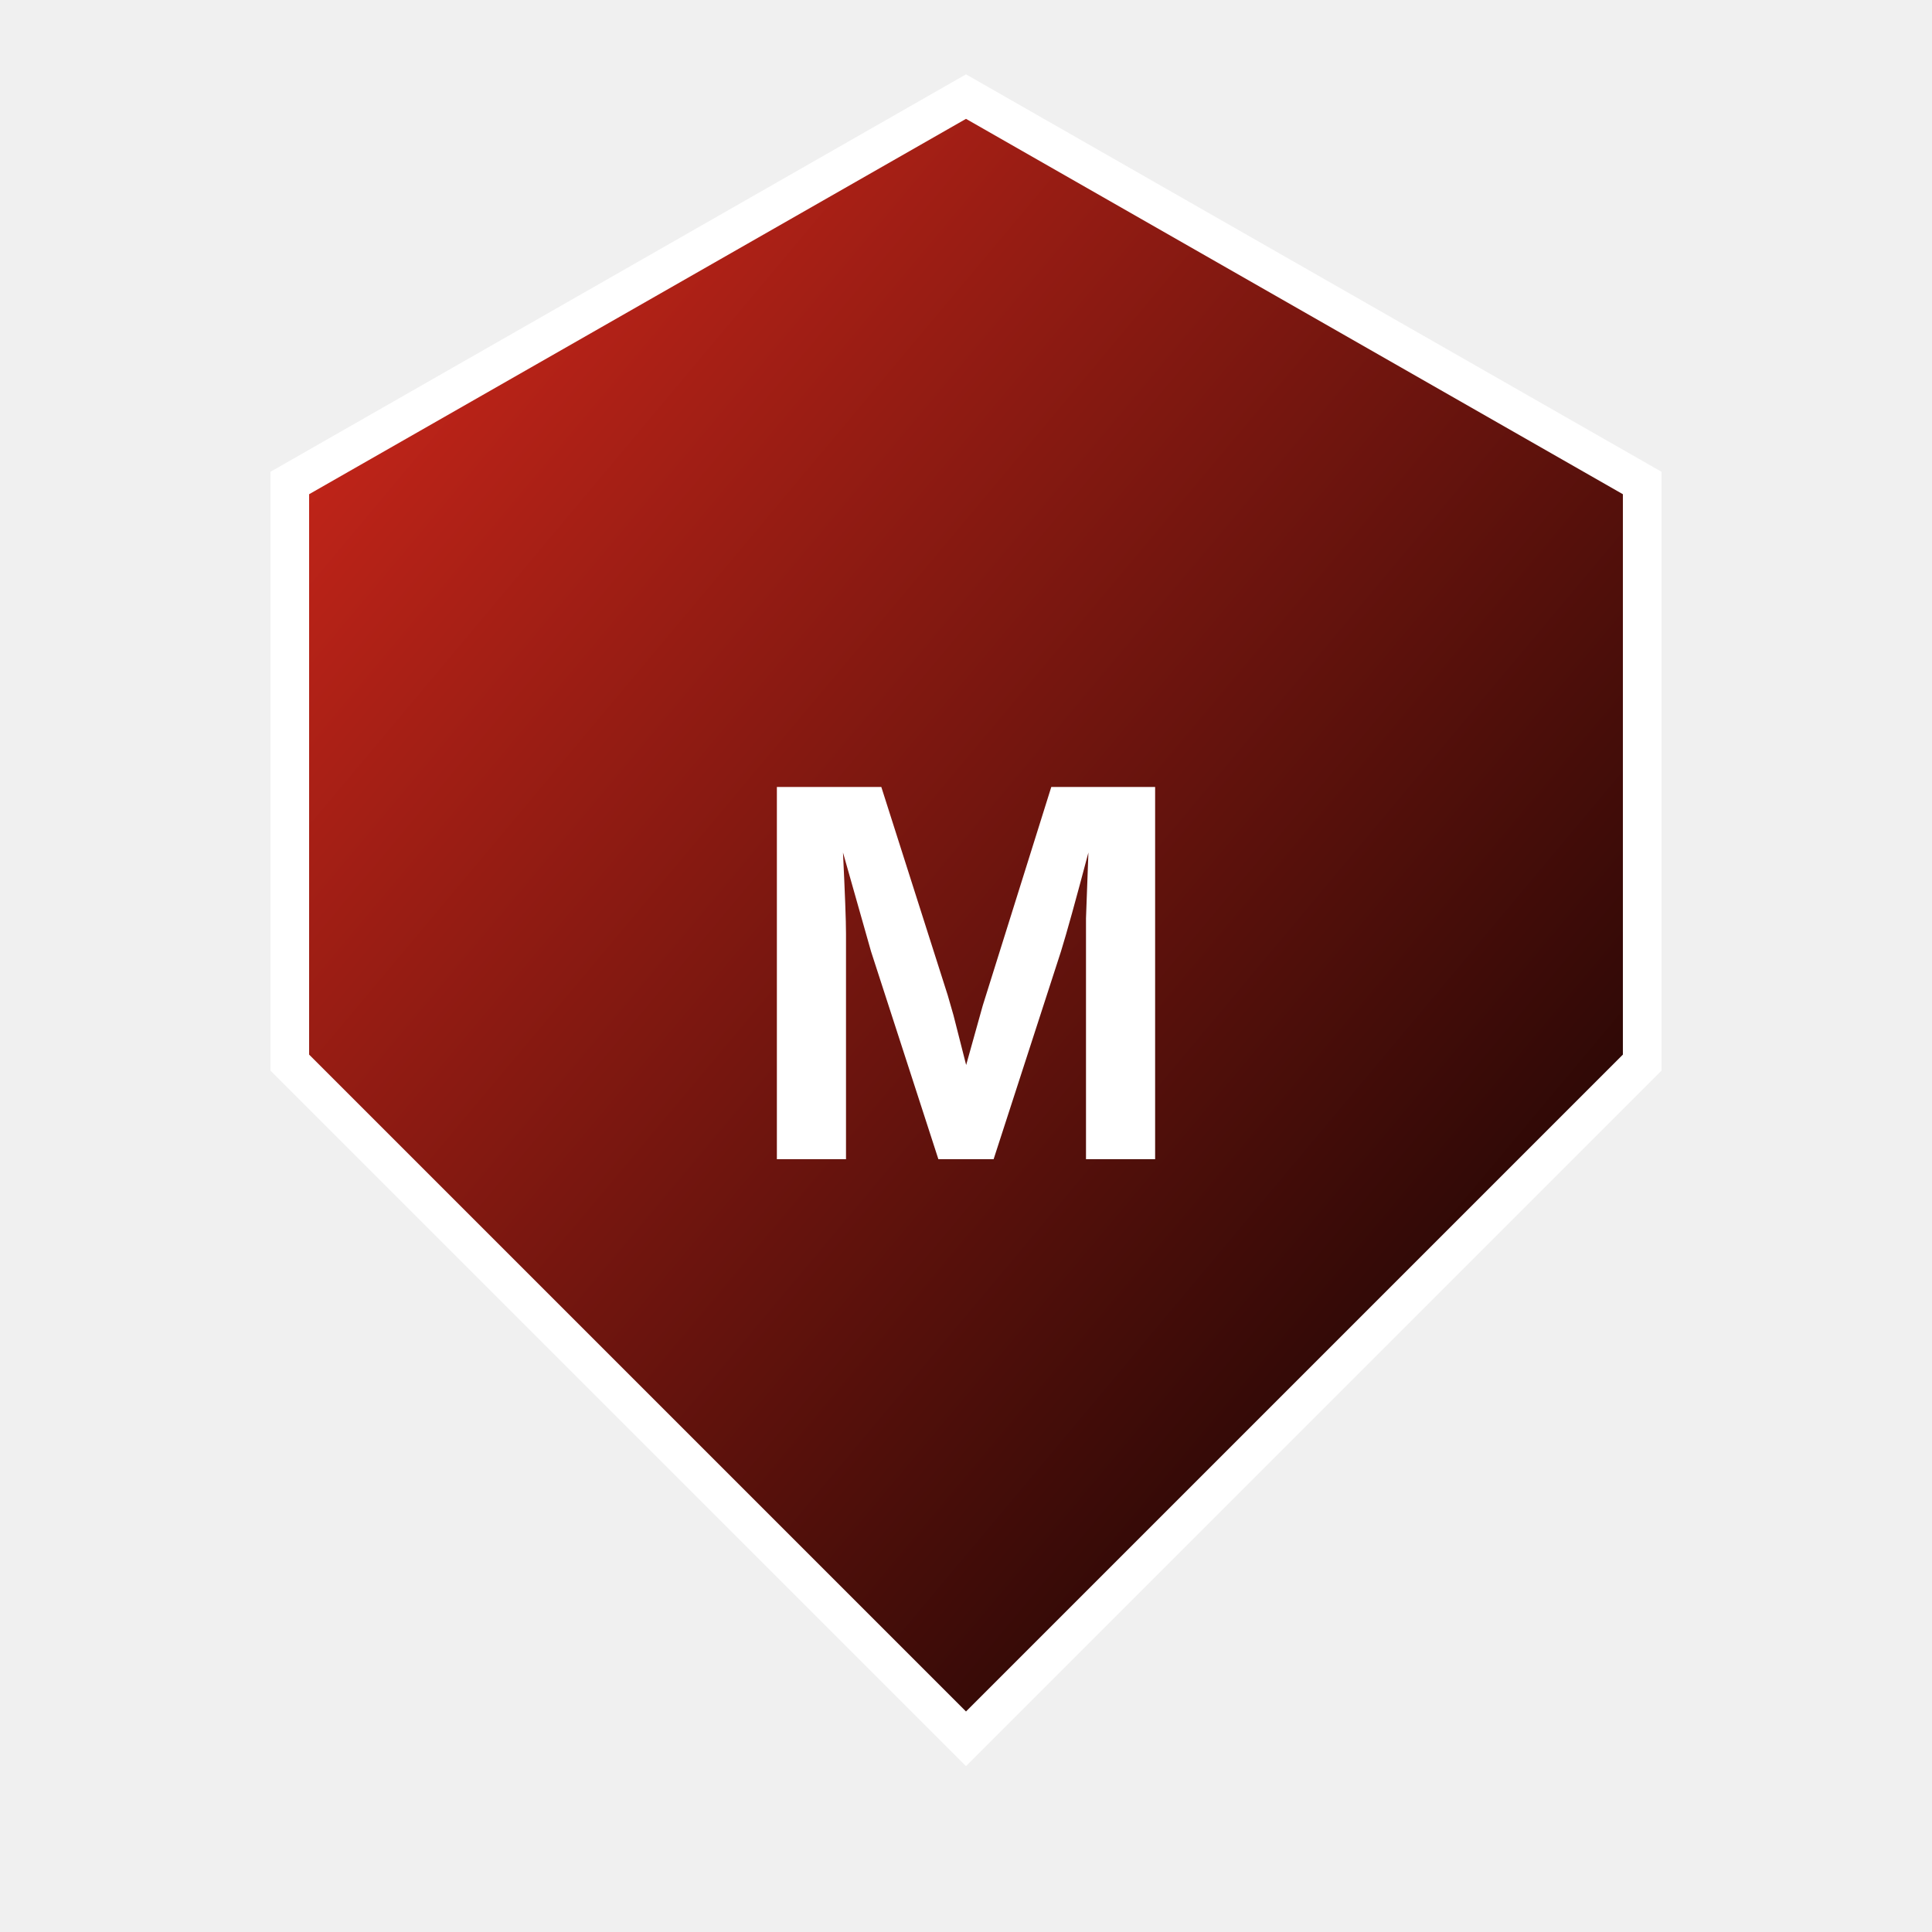
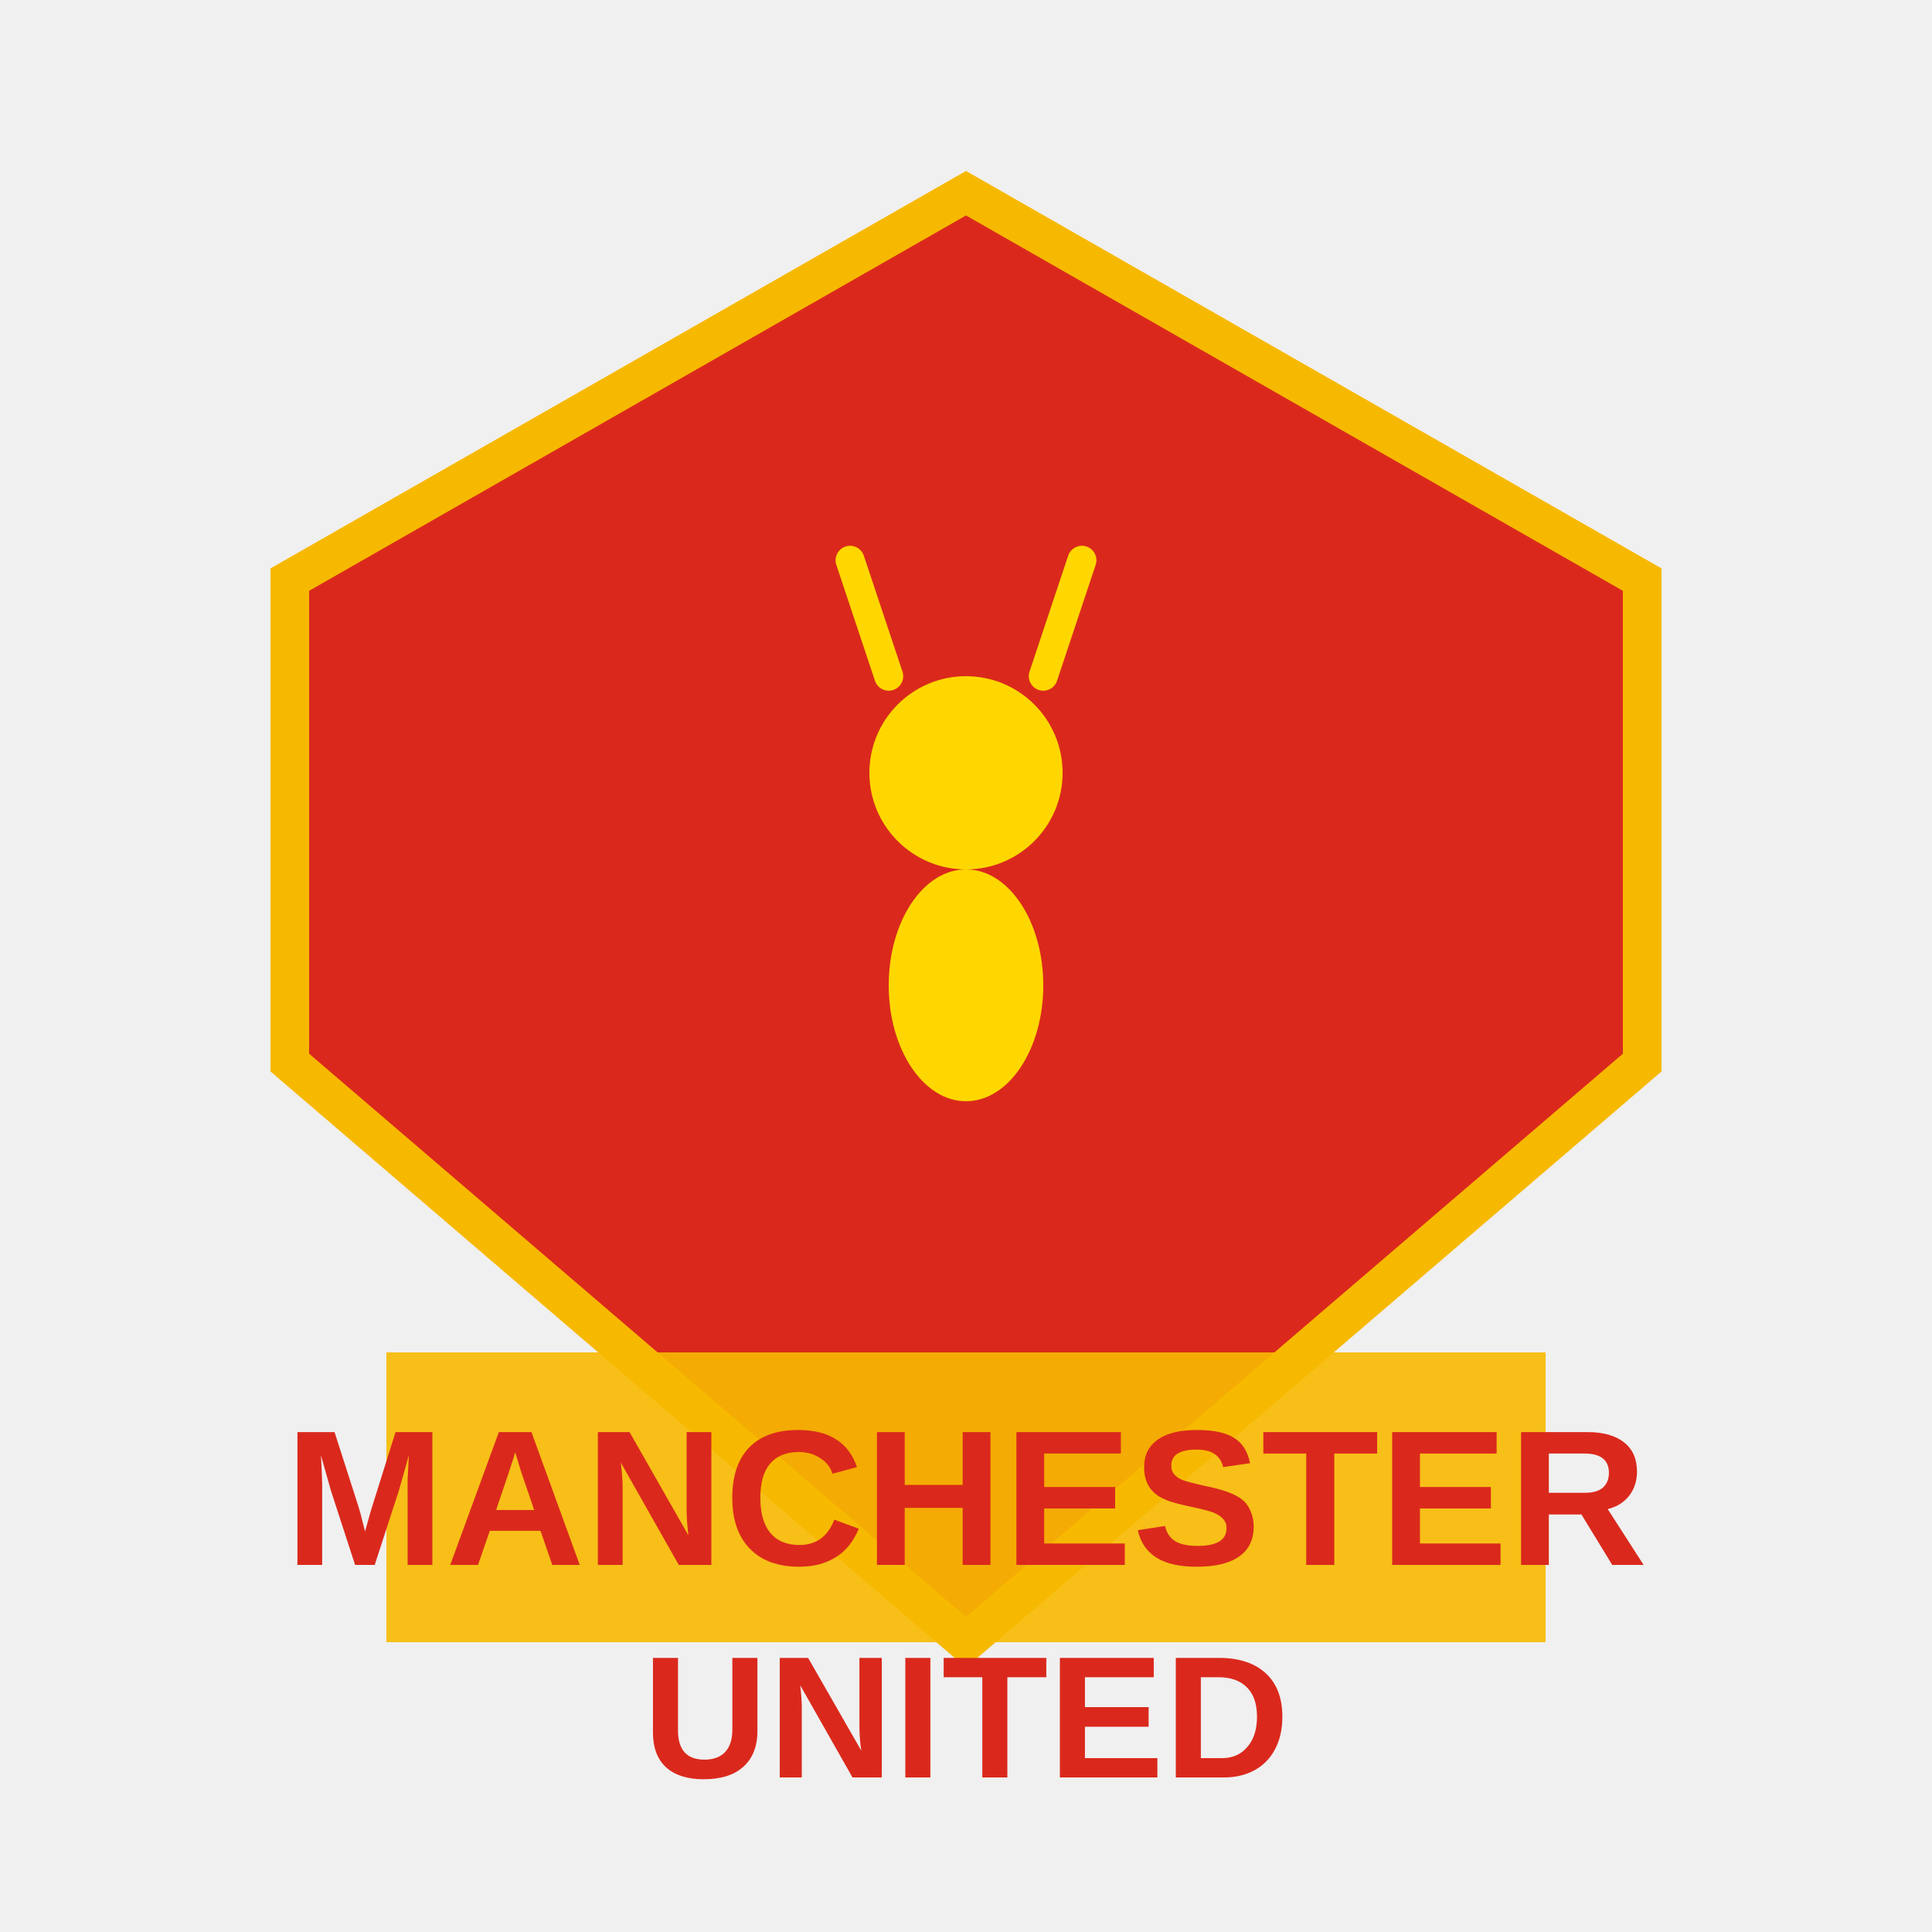
<svg xmlns="http://www.w3.org/2000/svg" width="100" height="100" viewBox="0 0 100 100">
-   <defs>
-     <linearGradient id="grad_Manchester_United" x1="0%" y1="0%" x2="100%" y2="100%">
-       <stop offset="0%" style="stop-color:#DA291C;stop-opacity:1" />
-       <stop offset="100%" style="stop-color:{color_darker};stop-opacity:1" />
-     </linearGradient>
-   </defs>
-   <path d="M 50 5 L 85 25 L 85 55 Q 50 90 50 90 Q 15 55 15 55 L 15 25 Z" fill="url(#grad_Manchester_United)" stroke="white" stroke-width="2" />
-   <text x="50" y="60" font-size="28" font-weight="bold" text-anchor="middle" fill="white" font-family="Arial">
-     M
-   </text>
+   <path d="M 50 10 L 85 30 L 85 55 Q 50 85 50 85 Q 15 55 15 55 L 15 30 Z" fill="#DA291C" stroke="#F7B900" stroke-width="2" />
+   <rect x="20" y="70" width="60" height="15" fill="#F7B900" opacity="0.9" />
+   <g transform="translate(50, 45)">
+     <circle cx="0" cy="-5" r="5" fill="#FFD700" />
+     <path d="M -4 -10 L -6 -16" stroke="#FFD700" stroke-width="1.5" fill="none" stroke-linecap="round" />
+     <path d="M 4 -10 L 6 -16" stroke="#FFD700" stroke-width="1.5" fill="none" stroke-linecap="round" />
+     <ellipse cx="0" cy="6" rx="4" ry="6" fill="#FFD700" />
+   </g>
+   <text x="50" y="81" font-size="10" font-weight="bold" text-anchor="middle" fill="#DA291C" font-family="Arial">MANCHESTER</text>
+   <text x="50" y="92" font-size="9" font-weight="bold" text-anchor="middle" fill="#DA291C" font-family="Arial">UNITED</text>
</svg>
